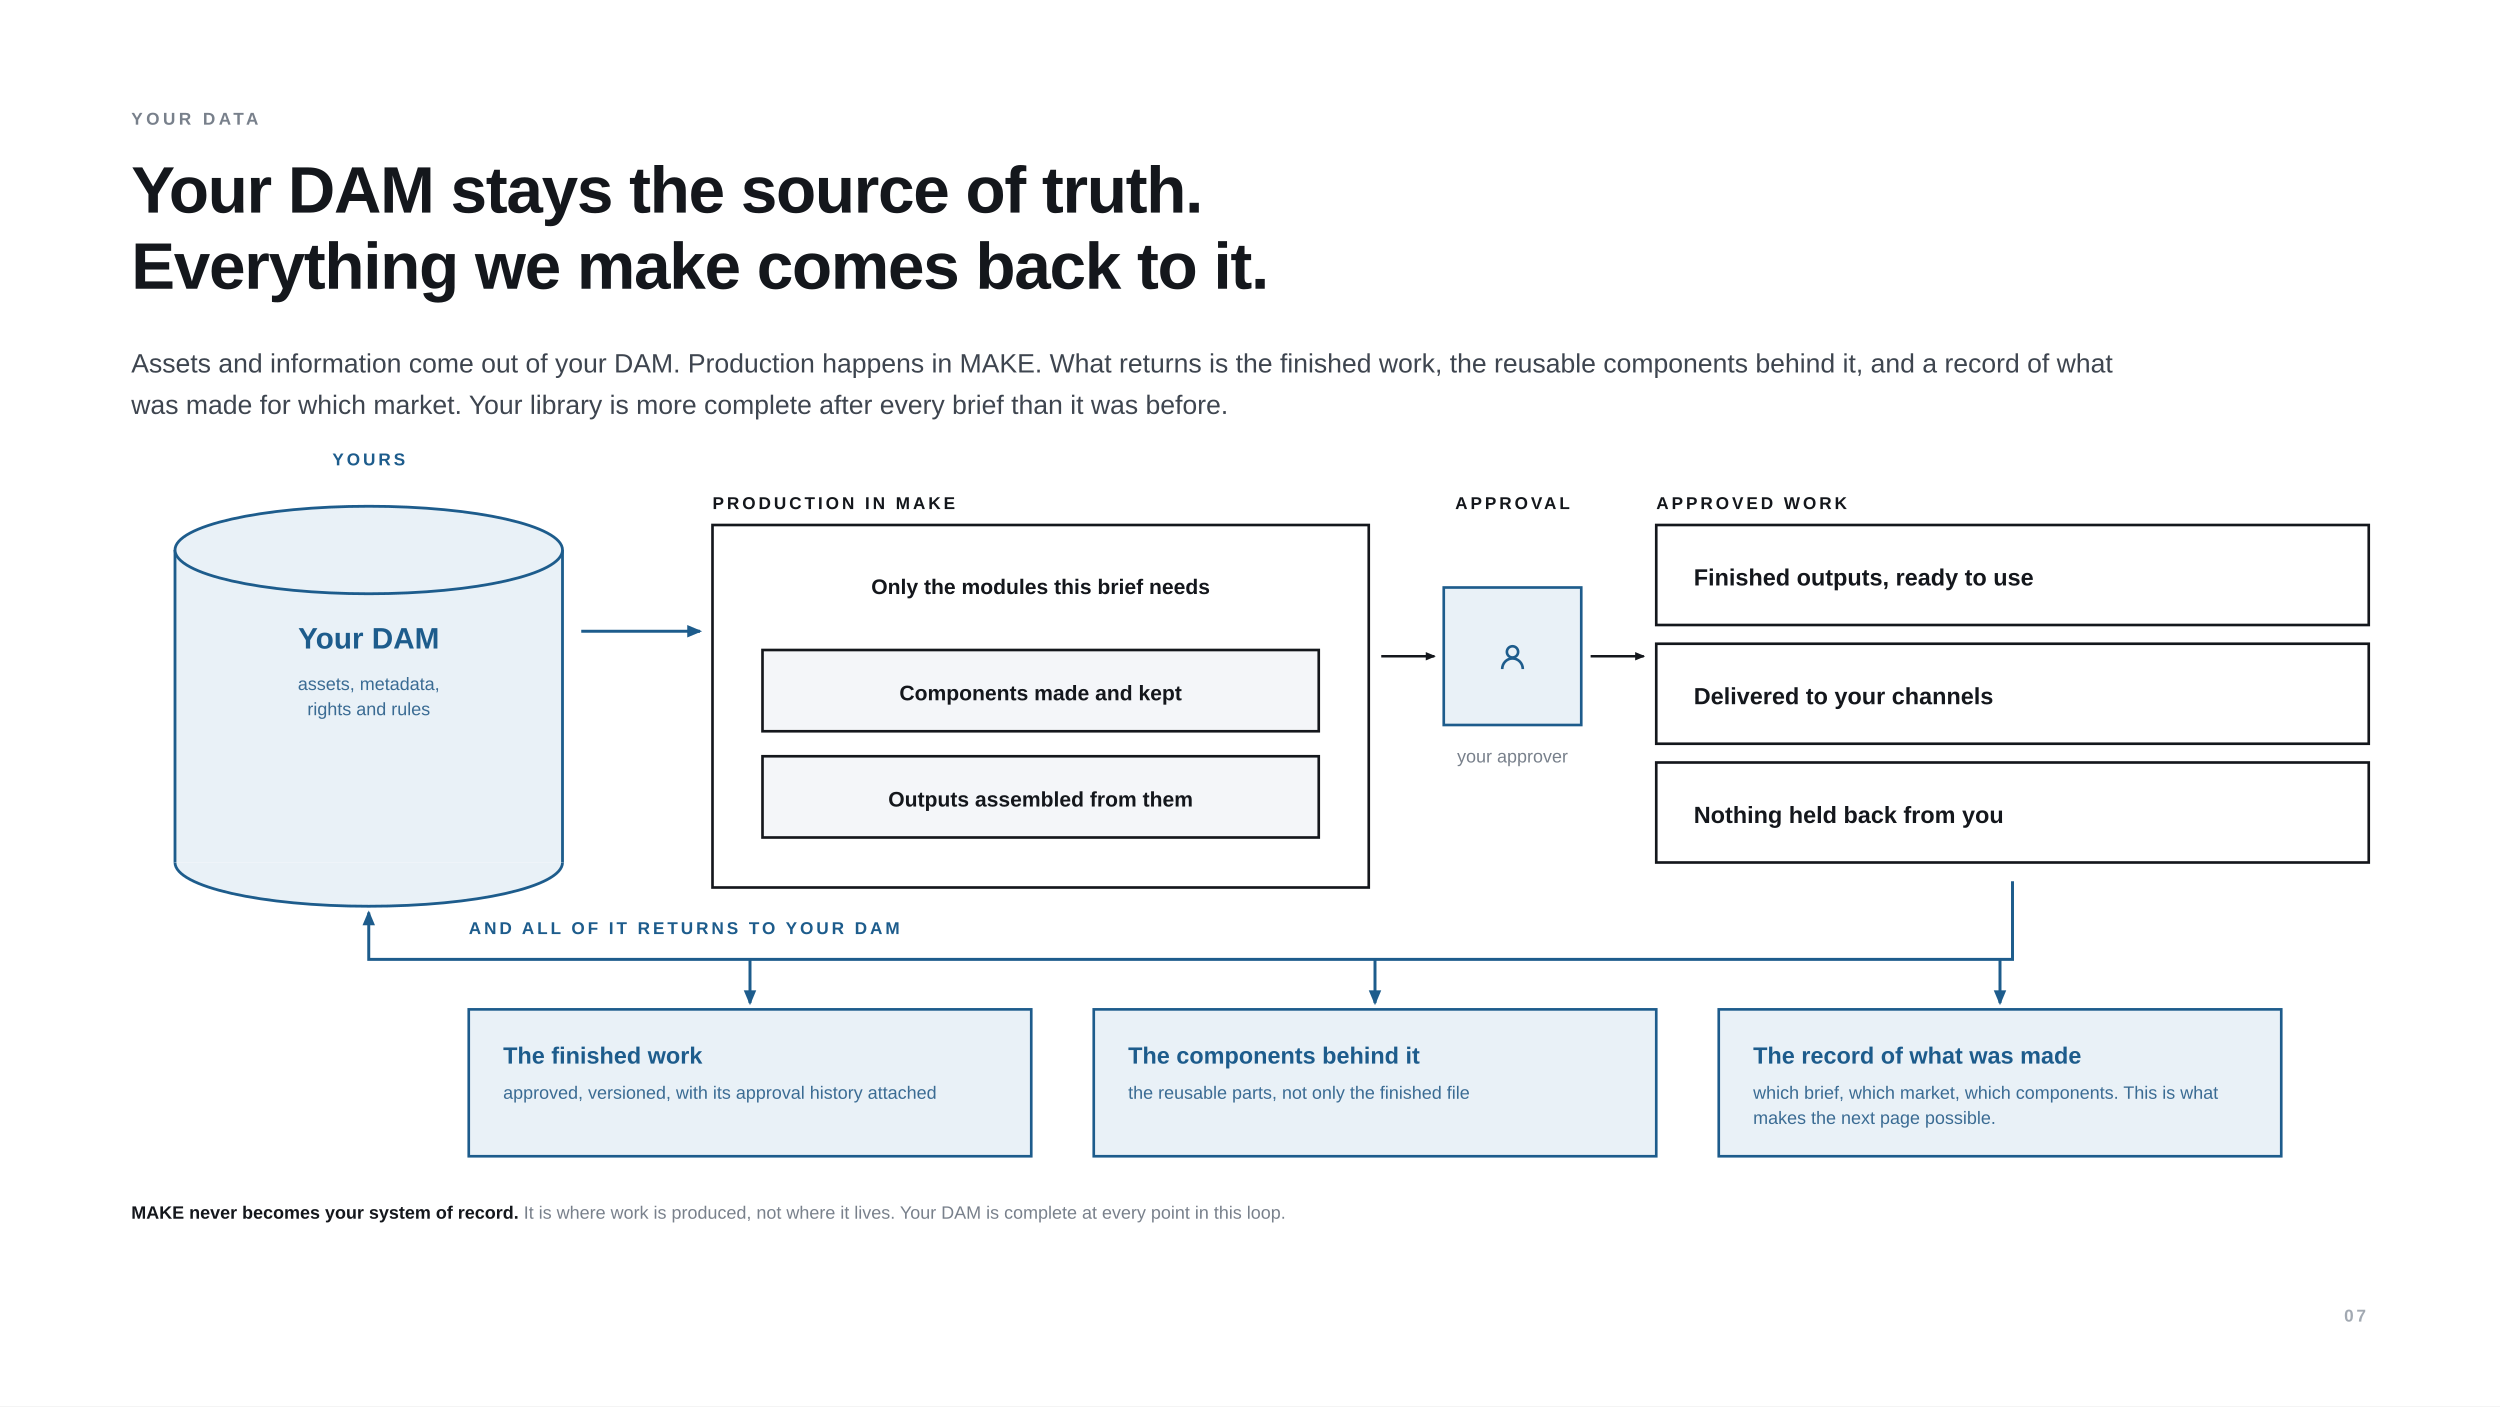
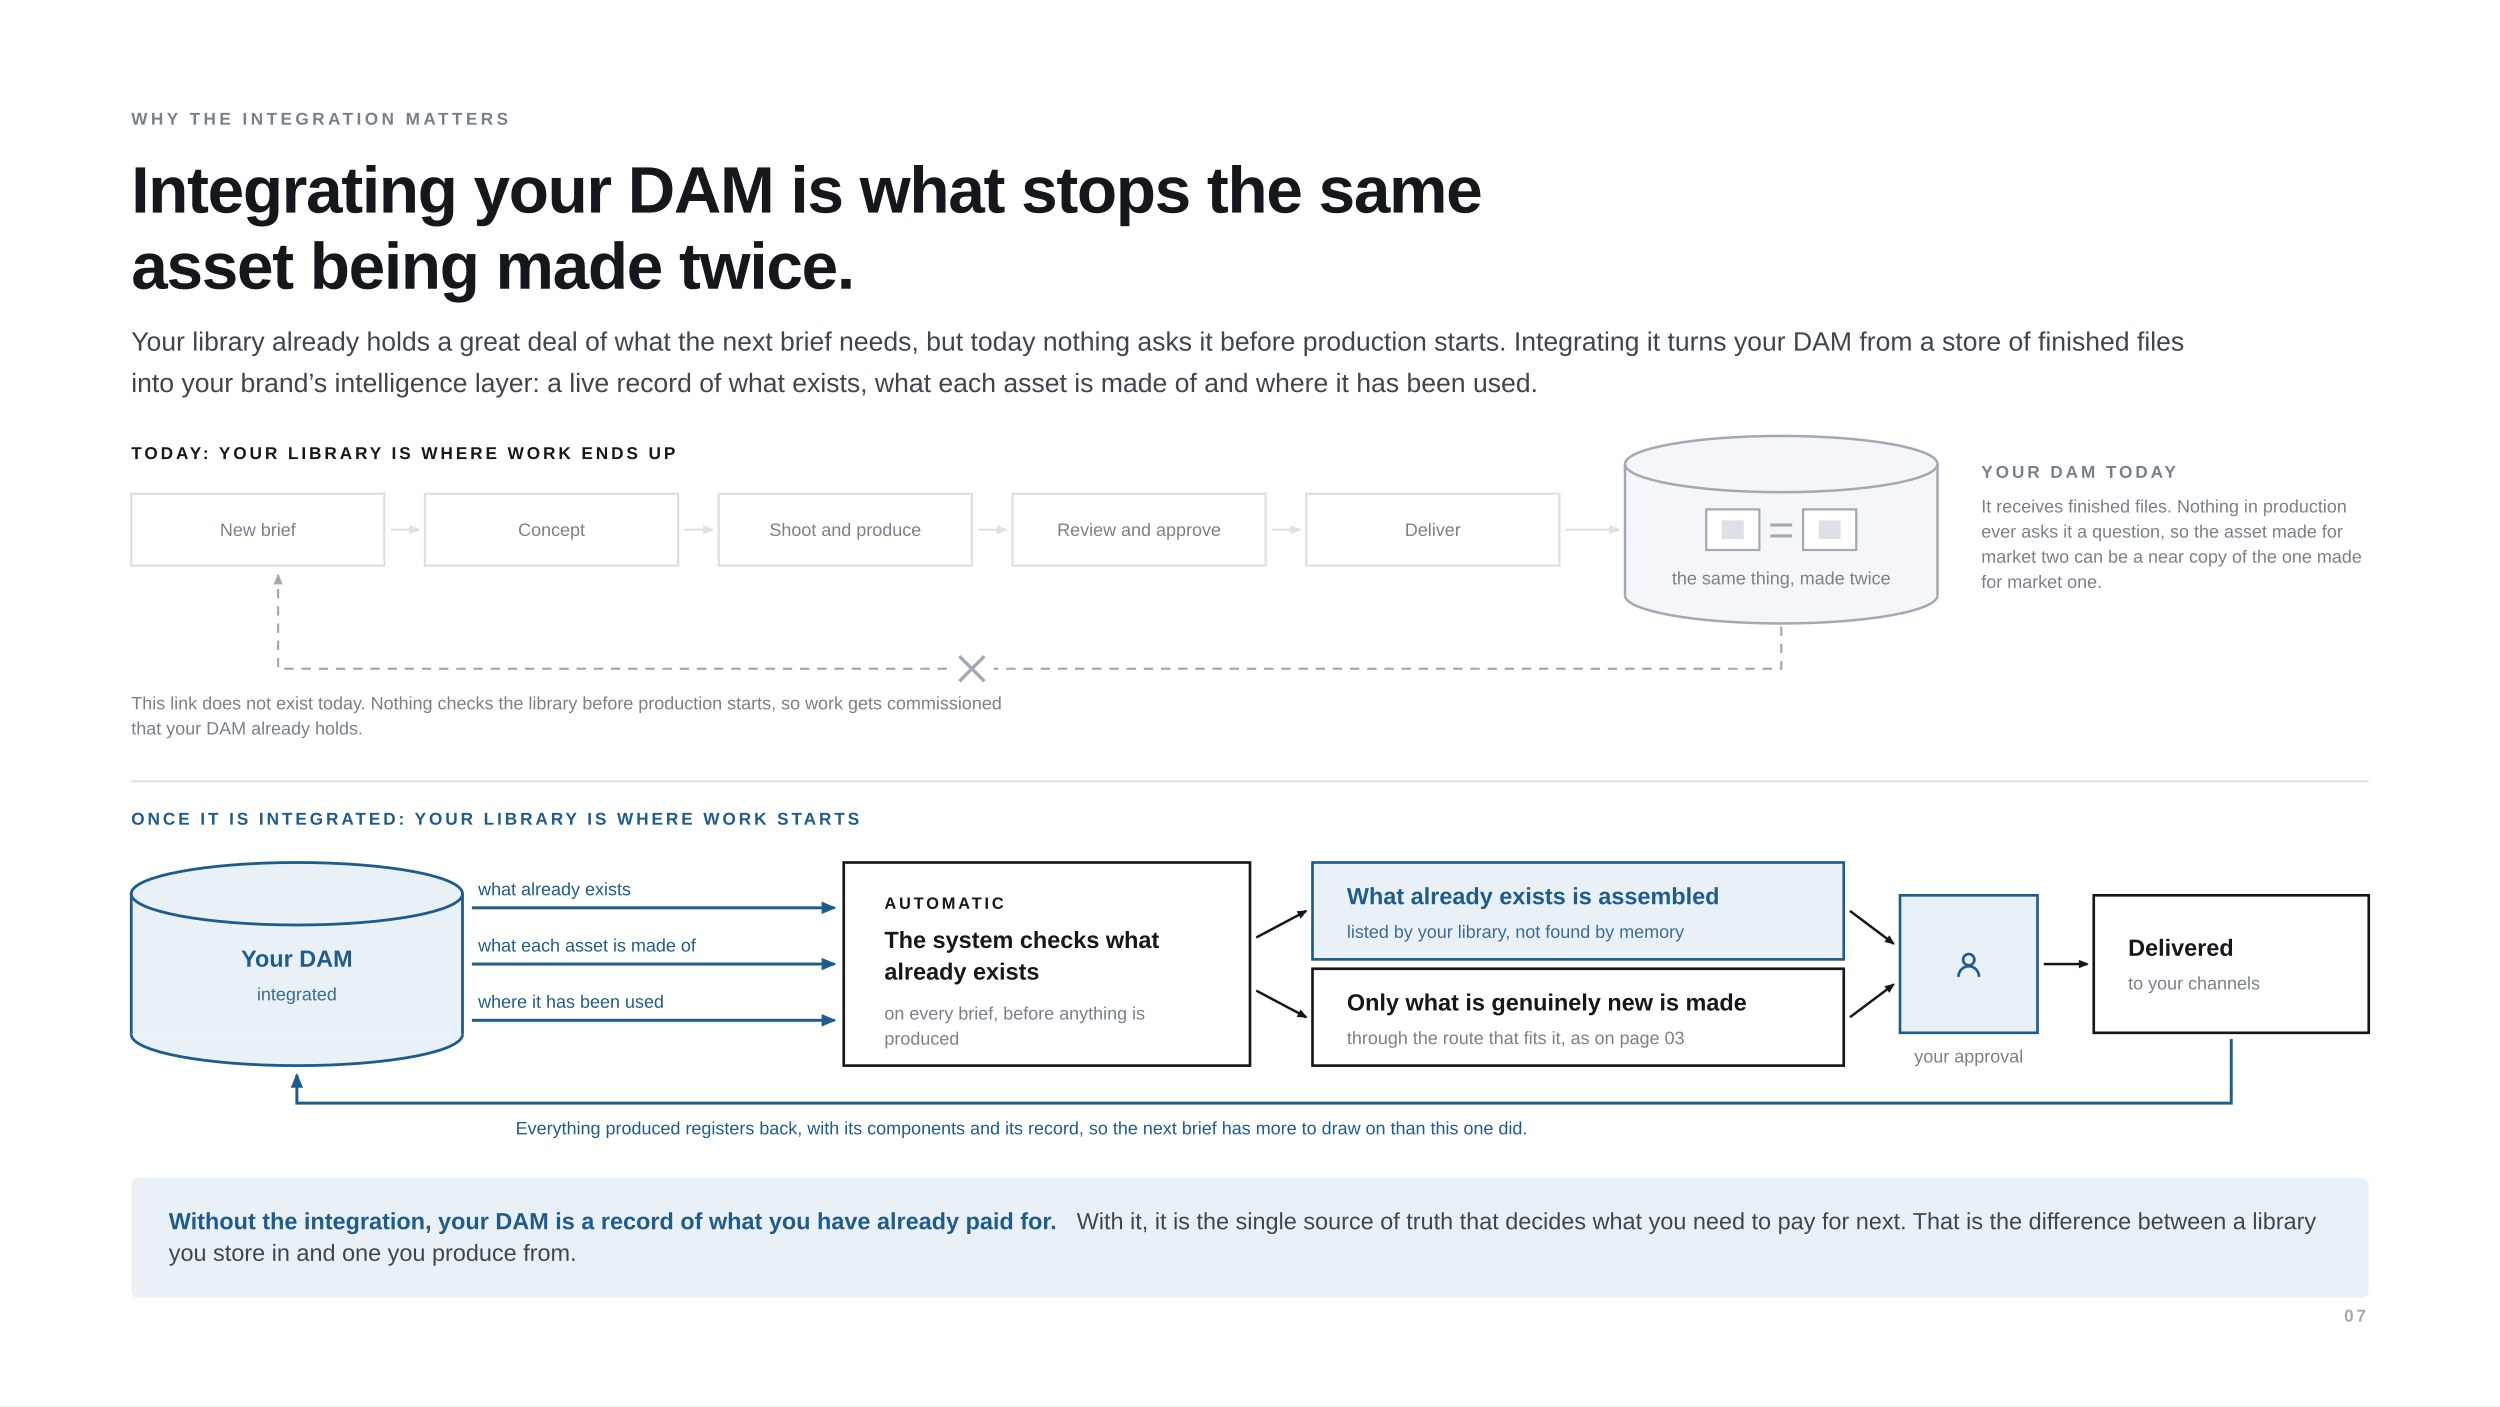
<svg xmlns="http://www.w3.org/2000/svg" width="1600" height="900" viewBox="0 0 1600 900">
  <rect x="0" y="0" width="1600" height="900" fill="#ffffff" />
  <g id="geometry">
    <defs>
      <marker id="ah" viewBox="0 0 10 10" refX="8.6" refY="5" markerWidth="5" markerHeight="5" orient="auto-start-reverse">
        <path d="M0,0.8 L10,5 L0,9.2 z" fill="#14171C" />
      </marker>
      <marker id="ah2" viewBox="0 0 10 10" refX="8.6" refY="5" markerWidth="4" markerHeight="4" orient="auto-start-reverse">
        <path d="M0,0.8 L10,5 L0,9.2 z" fill="#14171C" />
      </marker>
      <marker id="aha" viewBox="0 0 10 10" refX="8.6" refY="5" markerWidth="5" markerHeight="5" orient="auto-start-reverse">
        <path d="M0,0.8 L10,5 L0,9.2 z" fill="#1D5C8C" />
      </marker>
      <marker id="ahg" viewBox="0 0 10 10" refX="8.6" refY="5" markerWidth="5" markerHeight="5" orient="auto-start-reverse">
        <path d="M0,0.8 L10,5 L0,9.2 z" fill="#A2A9B2" />
      </marker>
      <marker id="ahh" viewBox="0 0 10 10" refX="8.6" refY="5" markerWidth="5" markerHeight="5" orient="auto-start-reverse">
        <path d="M0,0.8 L10,5 L0,9.2 z" fill="#DDE1E7" />
      </marker>
      <g id="person">
        <circle cx="0" cy="-4.8" r="3.6" fill="none" stroke="#14171C" stroke-width="1.7" />
        <path d="M-6.6,6.2 a6.6,6.8 0 0 1 13.2,0" fill="none" stroke="#14171C" stroke-width="1.7" />
      </g>
      <g id="personA">
        <circle cx="0" cy="-4.8" r="3.6" fill="none" stroke="#1D5C8C" stroke-width="1.7" />
        <path d="M-6.6,6.2 a6.6,6.8 0 0 1 13.2,0" fill="none" stroke="#1D5C8C" stroke-width="1.7" />
      </g>
      <g id="tick">
        <path d="M-5,0 l3.6,4 l7,-9" fill="none" stroke="#1D5C8C" stroke-width="2.4" stroke-linecap="round" stroke-linejoin="round" />
      </g>
      <pattern id="hg" width="7" height="7" patternTransform="rotate(45)" patternUnits="userSpaceOnUse">
        <rect width="7" height="7" fill="#F4F6F9" />
        <line x1="0" y1="0" x2="0" y2="7" stroke="#DDE1E7" stroke-width="2.4" />
      </pattern>
    </defs>
-     <rect x="112" y="352" width="248" height="200" fill="rgb(233, 241, 247)" stroke="none" stroke-width="1" stroke-linecap="butt" stroke-linejoin="miter" />
-     <line x1="112" y1="352" x2="112" y2="552" stroke="rgb(29, 92, 140)" stroke-width="1.8" fill="rgb(0, 0, 0)" stroke-linecap="butt" stroke-linejoin="miter" />
-     <line x1="360" y1="352" x2="360" y2="552" stroke="rgb(29, 92, 140)" stroke-width="1.8" fill="rgb(0, 0, 0)" stroke-linecap="butt" stroke-linejoin="miter" />
-     <path d="M112,552 a124,28 0 0 0 248,0" fill="rgb(233, 241, 247)" stroke="rgb(29, 92, 140)" stroke-width="1.8" stroke-linecap="butt" stroke-linejoin="miter" />
-     <ellipse cx="236" cy="352" rx="124" ry="28" fill="rgb(233, 241, 247)" stroke="rgb(29, 92, 140)" stroke-width="1.8" stroke-linecap="butt" stroke-linejoin="miter" />
-     <line x1="372" y1="404" x2="448" y2="404" marker-end="url(#aha)" fill="none" stroke="rgb(29, 92, 140)" stroke-width="1.9" stroke-linecap="butt" stroke-linejoin="miter" />
-     <rect x="456" y="336" width="420" height="232" stroke-width="1.7" fill="rgb(255, 255, 255)" stroke="rgb(20, 23, 28)" stroke-linecap="butt" stroke-linejoin="miter" />
-     <rect x="488" y="416" width="356" height="52" fill="rgb(244, 246, 249)" stroke="rgb(20, 23, 28)" stroke-width="1.7" stroke-linecap="butt" stroke-linejoin="miter" />
-     <rect x="488" y="484" width="356" height="52" fill="rgb(244, 246, 249)" stroke="rgb(20, 23, 28)" stroke-width="1.7" stroke-linecap="butt" stroke-linejoin="miter" />
-     <rect x="924" y="376" width="88" height="88" fill="rgb(233, 241, 247)" stroke="rgb(29, 92, 140)" stroke-width="1.7" stroke-linecap="butt" stroke-linejoin="miter" />
-     <use href="#personA" x="968" y="422" fill="rgb(0, 0, 0)" stroke="none" stroke-width="1" stroke-linecap="butt" stroke-linejoin="miter" />
-     <line x1="884" y1="420" x2="918" y2="420" marker-end="url(#ah2)" fill="none" stroke="rgb(20, 23, 28)" stroke-width="1.6" stroke-linecap="butt" stroke-linejoin="miter" />
-     <line x1="1018" y1="420" x2="1052" y2="420" marker-end="url(#ah2)" fill="none" stroke="rgb(20, 23, 28)" stroke-width="1.6" stroke-linecap="butt" stroke-linejoin="miter" />
-     <rect x="1060" y="336" width="456" height="64" fill="rgb(255, 255, 255)" stroke="rgb(20, 23, 28)" stroke-width="1.7" stroke-linecap="butt" stroke-linejoin="miter" />
-     <rect x="1060" y="412" width="456" height="64" fill="rgb(255, 255, 255)" stroke="rgb(20, 23, 28)" stroke-width="1.7" stroke-linecap="butt" stroke-linejoin="miter" />
-     <rect x="1060" y="488" width="456" height="64" fill="rgb(255, 255, 255)" stroke="rgb(20, 23, 28)" stroke-width="1.7" stroke-linecap="butt" stroke-linejoin="miter" />
-     <path d="M1288,564 L1288,614 L236,614 L236,584" marker-end="url(#aha)" fill="none" stroke="rgb(29, 92, 140)" stroke-width="1.9" stroke-linecap="butt" stroke-linejoin="miter" />
-     <rect x="300" y="646" width="360" height="94" fill="rgb(233, 241, 247)" stroke="rgb(29, 92, 140)" stroke-width="1.7" stroke-linecap="butt" stroke-linejoin="miter" />
-     <rect x="700" y="646" width="360" height="94" fill="rgb(233, 241, 247)" stroke="rgb(29, 92, 140)" stroke-width="1.7" stroke-linecap="butt" stroke-linejoin="miter" />
-     <rect x="1100" y="646" width="360" height="94" fill="rgb(233, 241, 247)" stroke="rgb(29, 92, 140)" stroke-width="1.7" stroke-linecap="butt" stroke-linejoin="miter" />
-     <line x1="480" y1="614" x2="480" y2="642" marker-end="url(#aha)" fill="none" stroke="rgb(29, 92, 140)" stroke-width="1.9" stroke-linecap="butt" stroke-linejoin="miter" />
-     <line x1="880" y1="614" x2="880" y2="642" marker-end="url(#aha)" fill="none" stroke="rgb(29, 92, 140)" stroke-width="1.9" stroke-linecap="butt" stroke-linejoin="miter" />
-     <line x1="1280" y1="614" x2="1280" y2="642" marker-end="url(#aha)" fill="none" stroke="rgb(29, 92, 140)" stroke-width="1.9" stroke-linecap="butt" stroke-linejoin="miter" />
+     <rect x="84" y="316" width="162" height="46" fill="rgb(255, 255, 255)" stroke="rgb(221, 225, 231)" stroke-width="1.5" stroke-linecap="butt" stroke-linejoin="miter" />
+     <rect x="272" y="316" width="162" height="46" fill="rgb(255, 255, 255)" stroke="rgb(221, 225, 231)" stroke-width="1.5" stroke-linecap="butt" stroke-linejoin="miter" />
+     <rect x="460" y="316" width="162" height="46" fill="rgb(255, 255, 255)" stroke="rgb(221, 225, 231)" stroke-width="1.5" stroke-linecap="butt" stroke-linejoin="miter" />
+     <rect x="648" y="316" width="162" height="46" fill="rgb(255, 255, 255)" stroke="rgb(221, 225, 231)" stroke-width="1.5" stroke-linecap="butt" stroke-linejoin="miter" />
+     <rect x="836" y="316" width="162" height="46" fill="rgb(255, 255, 255)" stroke="rgb(221, 225, 231)" stroke-width="1.5" stroke-linecap="butt" stroke-linejoin="miter" />
+     <line x1="250" y1="339" x2="268" y2="339" marker-end="url(#ahh)" fill="none" stroke="rgb(221, 225, 231)" stroke-width="1.4" stroke-linecap="butt" stroke-linejoin="miter" />
+     <line x1="438" y1="339" x2="456" y2="339" marker-end="url(#ahh)" fill="none" stroke="rgb(221, 225, 231)" stroke-width="1.4" stroke-linecap="butt" stroke-linejoin="miter" />
+     <line x1="626" y1="339" x2="644" y2="339" marker-end="url(#ahh)" fill="none" stroke="rgb(221, 225, 231)" stroke-width="1.4" stroke-linecap="butt" stroke-linejoin="miter" />
+     <line x1="814" y1="339" x2="832" y2="339" marker-end="url(#ahh)" fill="none" stroke="rgb(221, 225, 231)" stroke-width="1.4" stroke-linecap="butt" stroke-linejoin="miter" />
+     <line x1="1002" y1="339" x2="1036" y2="339" marker-end="url(#ahh)" fill="none" stroke="rgb(221, 225, 231)" stroke-width="1.4" stroke-linecap="butt" stroke-linejoin="miter" />
+     <rect x="1040" y="297" width="200" height="84" fill="rgb(244, 246, 249)" stroke="none" stroke-width="1" stroke-linecap="butt" stroke-linejoin="miter" />
+     <line x1="1040" y1="297" x2="1040" y2="381" stroke="rgb(162, 169, 178)" stroke-width="1.6" fill="rgb(0, 0, 0)" stroke-linecap="butt" stroke-linejoin="miter" />
+     <line x1="1240" y1="297" x2="1240" y2="381" stroke="rgb(162, 169, 178)" stroke-width="1.6" fill="rgb(0, 0, 0)" stroke-linecap="butt" stroke-linejoin="miter" />
+     <path d="M1040,381 a100,18 0 0 0 200,0" fill="rgb(244, 246, 249)" stroke="rgb(162, 169, 178)" stroke-width="1.6" stroke-linecap="butt" stroke-linejoin="miter" />
+     <ellipse cx="1140" cy="297" rx="100" ry="18" fill="rgb(244, 246, 249)" stroke="rgb(162, 169, 178)" stroke-width="1.6" stroke-linecap="butt" stroke-linejoin="miter" />
+     <rect x="1092" y="326" width="34" height="26" fill="rgb(255, 255, 255)" stroke="rgb(162, 169, 178)" stroke-width="1.4" stroke-linecap="butt" stroke-linejoin="miter" />
+     <rect x="1102" y="333" width="14" height="12" fill="rgb(221, 225, 231)" stroke="none" stroke-width="1" stroke-linecap="butt" stroke-linejoin="miter" />
+     <rect x="1154" y="326" width="34" height="26" fill="rgb(255, 255, 255)" stroke="rgb(162, 169, 178)" stroke-width="1.4" stroke-linecap="butt" stroke-linejoin="miter" />
+     <rect x="1164" y="333" width="14" height="12" fill="rgb(221, 225, 231)" stroke="none" stroke-width="1" stroke-linecap="butt" stroke-linejoin="miter" />
+     <line x1="1133" y1="336" x2="1147" y2="336" stroke="rgb(162, 169, 178)" stroke-width="2" fill="rgb(0, 0, 0)" stroke-linecap="butt" stroke-linejoin="miter" />
+     <line x1="1133" y1="343" x2="1147" y2="343" stroke="rgb(162, 169, 178)" stroke-width="2" fill="rgb(0, 0, 0)" stroke-linecap="butt" stroke-linejoin="miter" />
+     <path d="M1140,401 L1140,428 L178,428 L178,368" marker-end="url(#ahg)" fill="none" stroke="rgb(162, 169, 178)" stroke-width="1.4" stroke-dasharray="6, 5" stroke-linecap="butt" stroke-linejoin="miter" />
+     <rect x="608" y="414" width="28" height="28" fill="rgb(255, 255, 255)" stroke="none" stroke-width="1" stroke-linecap="butt" stroke-linejoin="miter" />
+     <line x1="614" y1="420" x2="630" y2="436" stroke="rgb(162, 169, 178)" stroke-width="2.2" fill="rgb(0, 0, 0)" stroke-linecap="butt" stroke-linejoin="miter" />
+     <line x1="630" y1="420" x2="614" y2="436" stroke="rgb(162, 169, 178)" stroke-width="2.2" fill="rgb(0, 0, 0)" stroke-linecap="butt" stroke-linejoin="miter" />
+     <line x1="84" y1="500" x2="1516" y2="500" fill="none" stroke="rgb(221, 225, 231)" stroke-width="1.4" stroke-linecap="butt" stroke-linejoin="miter" />
+     <rect x="84" y="572" width="212" height="90" fill="rgb(233, 241, 247)" stroke="none" stroke-width="1" stroke-linecap="butt" stroke-linejoin="miter" />
+     <line x1="84" y1="572" x2="84" y2="662" stroke="rgb(29, 92, 140)" stroke-width="1.8" fill="rgb(0, 0, 0)" stroke-linecap="butt" stroke-linejoin="miter" />
+     <line x1="296" y1="572" x2="296" y2="662" stroke="rgb(29, 92, 140)" stroke-width="1.8" fill="rgb(0, 0, 0)" stroke-linecap="butt" stroke-linejoin="miter" />
+     <path d="M84,662 a106,20 0 0 0 212,0" fill="rgb(233, 241, 247)" stroke="rgb(29, 92, 140)" stroke-width="1.8" stroke-linecap="butt" stroke-linejoin="miter" />
+     <ellipse cx="190" cy="572" rx="106" ry="20" fill="rgb(233, 241, 247)" stroke="rgb(29, 92, 140)" stroke-width="1.8" stroke-linecap="butt" stroke-linejoin="miter" />
+     <line x1="302" y1="581" x2="534" y2="581" marker-end="url(#aha)" fill="none" stroke="rgb(29, 92, 140)" stroke-width="1.9" stroke-linecap="butt" stroke-linejoin="miter" />
+     <line x1="302" y1="617" x2="534" y2="617" marker-end="url(#aha)" fill="none" stroke="rgb(29, 92, 140)" stroke-width="1.9" stroke-linecap="butt" stroke-linejoin="miter" />
+     <line x1="302" y1="653" x2="534" y2="653" marker-end="url(#aha)" fill="none" stroke="rgb(29, 92, 140)" stroke-width="1.9" stroke-linecap="butt" stroke-linejoin="miter" />
+     <rect x="540" y="552" width="260" height="130" stroke-width="1.7" fill="rgb(255, 255, 255)" stroke="rgb(20, 23, 28)" stroke-linecap="butt" stroke-linejoin="miter" />
+     <rect x="840" y="552" width="340" height="62" fill="rgb(233, 241, 247)" stroke="rgb(29, 92, 140)" stroke-width="1.7" stroke-linecap="butt" stroke-linejoin="miter" />
+     <rect x="840" y="620" width="340" height="62" fill="rgb(255, 255, 255)" stroke="rgb(20, 23, 28)" stroke-width="1.7" stroke-linecap="butt" stroke-linejoin="miter" />
+     <line x1="804" y1="600" x2="836" y2="583" marker-end="url(#ah2)" fill="none" stroke="rgb(20, 23, 28)" stroke-width="1.6" stroke-linecap="butt" stroke-linejoin="miter" />
+     <line x1="804" y1="634" x2="836" y2="651" marker-end="url(#ah2)" fill="none" stroke="rgb(20, 23, 28)" stroke-width="1.6" stroke-linecap="butt" stroke-linejoin="miter" />
+     <rect x="1216" y="573" width="88" height="88" fill="rgb(233, 241, 247)" stroke="rgb(29, 92, 140)" stroke-width="1.7" stroke-linecap="butt" stroke-linejoin="miter" />
+     <use href="#personA" x="1260" y="619" fill="rgb(0, 0, 0)" stroke="none" stroke-width="1" stroke-linecap="butt" stroke-linejoin="miter" />
+     <line x1="1184" y1="583" x2="1212" y2="604" marker-end="url(#ah2)" fill="none" stroke="rgb(20, 23, 28)" stroke-width="1.6" stroke-linecap="butt" stroke-linejoin="miter" />
+     <line x1="1184" y1="651" x2="1212" y2="630" marker-end="url(#ah2)" fill="none" stroke="rgb(20, 23, 28)" stroke-width="1.6" stroke-linecap="butt" stroke-linejoin="miter" />
+     <rect x="1340" y="573" width="176" height="88" fill="rgb(255, 255, 255)" stroke="rgb(20, 23, 28)" stroke-width="1.7" stroke-linecap="butt" stroke-linejoin="miter" />
+     <line x1="1308" y1="617" x2="1336" y2="617" marker-end="url(#ah2)" fill="none" stroke="rgb(20, 23, 28)" stroke-width="1.6" stroke-linecap="butt" stroke-linejoin="miter" />
+     <path d="M1428,665 L1428,706 L190,706 L190,688" marker-end="url(#aha)" fill="none" stroke="rgb(29, 92, 140)" stroke-width="1.9" stroke-linecap="butt" stroke-linejoin="miter" />
  </g>
  <g id="boxes-and-text">
-     <text x="84" y="79.81" fill="rgb(120, 128, 139)" font-family="Arial, Helvetica, sans-serif" font-size="11" font-weight="700" letter-spacing="2.2" xml:space="preserve">YOUR DATA</text>
-     <text x="84" y="136.05" fill="rgb(20, 23, 28)" font-family="Arial, Helvetica, sans-serif" font-size="42" font-weight="700" letter-spacing="-0.8" xml:space="preserve">Your DAM stays the source of truth.</text>
-     <text x="84" y="184.77" fill="rgb(20, 23, 28)" font-family="Arial, Helvetica, sans-serif" font-size="42" font-weight="700" letter-spacing="-0.8" xml:space="preserve">Everything we make comes back to it.</text>
-     <text x="84" y="238.39" fill="rgb(62, 69, 79)" font-family="Arial, Helvetica, sans-serif" font-size="17" xml:space="preserve">Assets and information come out of your DAM. Production happens in MAKE. What returns is the finished work, the reusable components behind it, and a record of what </text>
-     <text x="84" y="264.91" fill="rgb(62, 69, 79)" font-family="Arial, Helvetica, sans-serif" font-size="17" xml:space="preserve">was made for which market. Your library is more complete after every brief than it was before.</text>
-     <text x="236" y="297.81" fill="rgb(29, 92, 140)" font-family="Arial, Helvetica, sans-serif" font-size="11" font-weight="700" letter-spacing="1.87" text-anchor="middle" xml:space="preserve">YOURS</text>
-     <text x="235.99" y="415.08" fill="rgb(29, 92, 140)" font-family="Arial, Helvetica, sans-serif" font-size="19" font-weight="700" text-anchor="middle" xml:space="preserve">Your DAM</text>
-     <text x="236" y="441.63" fill="rgb(58, 107, 147)" font-family="Arial, Helvetica, sans-serif" font-size="11.5" text-anchor="middle" xml:space="preserve">assets, metadata,</text>
-     <text x="236" y="457.72" fill="rgb(58, 107, 147)" font-family="Arial, Helvetica, sans-serif" font-size="11.5" text-anchor="middle" xml:space="preserve">rights and rules</text>
-     <text x="456" y="325.81" fill="rgb(20, 23, 28)" font-family="Arial, Helvetica, sans-serif" font-size="11" font-weight="700" letter-spacing="1.87" xml:space="preserve">PRODUCTION IN MAKE</text>
-     <text x="665.99" y="380.18" fill="rgb(20, 23, 28)" font-family="Arial, Helvetica, sans-serif" font-size="13.5" font-weight="700" text-anchor="middle" xml:space="preserve">Only the modules this brief needs</text>
-     <text x="666" y="448.18" fill="rgb(20, 23, 28)" font-family="Arial, Helvetica, sans-serif" font-size="13.5" font-weight="700" text-anchor="middle" xml:space="preserve">Components made and kept</text>
-     <text x="665.99" y="516.18" fill="rgb(20, 23, 28)" font-family="Arial, Helvetica, sans-serif" font-size="13.5" font-weight="700" text-anchor="middle" xml:space="preserve">Outputs assembled from them</text>
-     <text x="967.99" y="325.81" fill="rgb(20, 23, 28)" font-family="Arial, Helvetica, sans-serif" font-size="11" font-weight="700" letter-spacing="1.87" text-anchor="middle" xml:space="preserve">APPROVAL</text>
-     <text x="968" y="487.98" fill="rgb(120, 128, 139)" font-family="Arial, Helvetica, sans-serif" font-size="11.5" text-anchor="middle" xml:space="preserve">your approver</text>
-     <text x="1060" y="325.81" fill="rgb(20, 23, 28)" font-family="Arial, Helvetica, sans-serif" font-size="11" font-weight="700" letter-spacing="1.87" xml:space="preserve">APPROVED WORK</text>
-     <text x="1084" y="374.7" fill="rgb(20, 23, 28)" font-family="Arial, Helvetica, sans-serif" font-size="15" font-weight="700" xml:space="preserve">Finished outputs, ready to use</text>
-     <text x="1084" y="450.7" fill="rgb(20, 23, 28)" font-family="Arial, Helvetica, sans-serif" font-size="15" font-weight="700" xml:space="preserve">Delivered to your channels</text>
-     <text x="1084" y="526.7" fill="rgb(20, 23, 28)" font-family="Arial, Helvetica, sans-serif" font-size="15" font-weight="700" xml:space="preserve">Nothing held back from you</text>
-     <text x="300" y="597.81" fill="rgb(29, 92, 140)" font-family="Arial, Helvetica, sans-serif" font-size="11" font-weight="700" letter-spacing="1.87" xml:space="preserve">AND ALL OF IT RETURNS TO YOUR DAM</text>
-     <text x="322" y="680.7" fill="rgb(29, 92, 140)" font-family="Arial, Helvetica, sans-serif" font-size="15" font-weight="700" xml:space="preserve">The finished work</text>
-     <text x="322" y="703.23" fill="rgb(58, 107, 147)" font-family="Arial, Helvetica, sans-serif" font-size="11.5" xml:space="preserve">approved, versioned, with its approval history attached</text>
-     <text x="722" y="680.7" fill="rgb(29, 92, 140)" font-family="Arial, Helvetica, sans-serif" font-size="15" font-weight="700" xml:space="preserve">The components behind it</text>
-     <text x="722" y="703.23" fill="rgb(58, 107, 147)" font-family="Arial, Helvetica, sans-serif" font-size="11.5" xml:space="preserve">the reusable parts, not only the finished file</text>
-     <text x="1122" y="680.7" fill="rgb(29, 92, 140)" font-family="Arial, Helvetica, sans-serif" font-size="15" font-weight="700" xml:space="preserve">The record of what was made</text>
-     <text x="1122" y="703.23" fill="rgb(58, 107, 147)" font-family="Arial, Helvetica, sans-serif" font-size="11.5" xml:space="preserve">which brief, which market, which components. This is what </text>
-     <text x="1122" y="719.33" fill="rgb(58, 107, 147)" font-family="Arial, Helvetica, sans-serif" font-size="11.5" xml:space="preserve">makes the next page possible.</text>
-     <text x="84" y="779.98" fill="rgb(20, 23, 28)" font-family="Arial, Helvetica, sans-serif" font-size="11.5" font-weight="700" xml:space="preserve">MAKE never becomes your system of record.</text>
-     <text x="331.98" y="779.98" fill="rgb(120, 128, 139)" font-family="Arial, Helvetica, sans-serif" font-size="11.5" xml:space="preserve"> It is where work is produced, not where it lives. Your DAM is complete at every point in this loop.</text>
+     <rect x="84" y="754" width="1432" height="76.5" rx="4" fill="rgb(233, 241, 247)" stroke="none" />
+     <text x="84" y="79.81" fill="rgb(120, 128, 139)" font-family="Arial, Helvetica, sans-serif" font-size="11" font-weight="700" letter-spacing="2.2" xml:space="preserve">WHY THE INTEGRATION MATTERS</text>
+     <text x="84" y="136.05" fill="rgb(20, 23, 28)" font-family="Arial, Helvetica, sans-serif" font-size="42" font-weight="700" letter-spacing="-0.8" xml:space="preserve">Integrating your DAM is what stops the same</text>
+     <text x="84" y="184.77" fill="rgb(20, 23, 28)" font-family="Arial, Helvetica, sans-serif" font-size="42" font-weight="700" letter-spacing="-0.8" xml:space="preserve">asset being made twice.</text>
+     <text x="84" y="224.39" fill="rgb(62, 69, 79)" font-family="Arial, Helvetica, sans-serif" font-size="17" xml:space="preserve">Your library already holds a great deal of what the next brief needs, but today nothing asks it before production starts. Integrating it turns your DAM from a store of finished files </text>
+     <text x="84" y="250.91" fill="rgb(62, 69, 79)" font-family="Arial, Helvetica, sans-serif" font-size="17" xml:space="preserve">into your brand’s intelligence layer: a live record of what exists, what each asset is made of and where it has been used.</text>
+     <text x="84" y="293.81" fill="rgb(20, 23, 28)" font-family="Arial, Helvetica, sans-serif" font-size="11" font-weight="700" letter-spacing="1.87" xml:space="preserve">TODAY: YOUR LIBRARY IS WHERE WORK ENDS UP</text>
+     <text x="164.99" y="342.98" fill="rgb(120, 128, 139)" font-family="Arial, Helvetica, sans-serif" font-size="11.5" text-anchor="middle" xml:space="preserve">New brief</text>
+     <text x="353" y="342.98" fill="rgb(120, 128, 139)" font-family="Arial, Helvetica, sans-serif" font-size="11.5" text-anchor="middle" xml:space="preserve">Concept</text>
+     <text x="540.99" y="342.98" fill="rgb(120, 128, 139)" font-family="Arial, Helvetica, sans-serif" font-size="11.5" text-anchor="middle" xml:space="preserve">Shoot and produce</text>
+     <text x="729" y="342.98" fill="rgb(120, 128, 139)" font-family="Arial, Helvetica, sans-serif" font-size="11.5" text-anchor="middle" xml:space="preserve">Review and approve</text>
+     <text x="916.99" y="342.98" fill="rgb(120, 128, 139)" font-family="Arial, Helvetica, sans-serif" font-size="11.5" text-anchor="middle" xml:space="preserve">Deliver</text>
+     <text x="1140" y="373.98" fill="rgb(120, 128, 139)" font-family="Arial, Helvetica, sans-serif" font-size="11.5" text-anchor="middle" xml:space="preserve">the same thing, made twice</text>
+     <text x="1268" y="305.81" fill="rgb(120, 128, 139)" font-family="Arial, Helvetica, sans-serif" font-size="11" font-weight="700" letter-spacing="1.87" xml:space="preserve">YOUR DAM TODAY</text>
+     <text x="1268" y="327.98" fill="rgb(120, 128, 139)" font-family="Arial, Helvetica, sans-serif" font-size="11.5" xml:space="preserve">It receives finished files. Nothing in production </text>
+     <text x="1268" y="344.08" fill="rgb(120, 128, 139)" font-family="Arial, Helvetica, sans-serif" font-size="11.5" xml:space="preserve">ever asks it a question, so the asset made for </text>
+     <text x="1268" y="360.17" fill="rgb(120, 128, 139)" font-family="Arial, Helvetica, sans-serif" font-size="11.5" xml:space="preserve">market two can be a near copy of the one made </text>
+     <text x="1268" y="376.27" fill="rgb(120, 128, 139)" font-family="Arial, Helvetica, sans-serif" font-size="11.5" xml:space="preserve">for market one.</text>
+     <text x="84" y="453.98" fill="rgb(120, 128, 139)" font-family="Arial, Helvetica, sans-serif" font-size="11.5" xml:space="preserve">This link does not exist today. Nothing checks the library before production starts, so work gets commissioned </text>
+     <text x="84" y="470.08" fill="rgb(120, 128, 139)" font-family="Arial, Helvetica, sans-serif" font-size="11.5" xml:space="preserve">that your DAM already holds.</text>
+     <text x="84" y="527.81" fill="rgb(29, 92, 140)" font-family="Arial, Helvetica, sans-serif" font-size="11" font-weight="700" letter-spacing="1.87" xml:space="preserve">ONCE IT IS INTEGRATED: YOUR LIBRARY IS WHERE WORK STARTS</text>
+     <text x="189.99" y="618.7" fill="rgb(29, 92, 140)" font-family="Arial, Helvetica, sans-serif" font-size="15" font-weight="700" text-anchor="middle" xml:space="preserve">Your DAM</text>
+     <text x="190" y="640.23" fill="rgb(58, 107, 147)" font-family="Arial, Helvetica, sans-serif" font-size="11.5" text-anchor="middle" xml:space="preserve">integrated</text>
+     <text x="306" y="572.98" fill="rgb(29, 92, 140)" font-family="Arial, Helvetica, sans-serif" font-size="11.5" xml:space="preserve">what already exists</text>
+     <text x="306" y="608.98" fill="rgb(29, 92, 140)" font-family="Arial, Helvetica, sans-serif" font-size="11.5" xml:space="preserve">what each asset is made of</text>
+     <text x="306" y="644.98" fill="rgb(29, 92, 140)" font-family="Arial, Helvetica, sans-serif" font-size="11.5" xml:space="preserve">where it has been used</text>
+     <text x="566" y="581.64" fill="rgb(20, 23, 28)" font-family="Arial, Helvetica, sans-serif" font-size="10.5" font-weight="700" letter-spacing="1.79" xml:space="preserve">AUTOMATIC</text>
+     <text x="566" y="606.7" fill="rgb(20, 23, 28)" font-family="Arial, Helvetica, sans-serif" font-size="15" font-weight="700" xml:space="preserve">The system checks what </text>
+     <text x="566" y="626.95" fill="rgb(20, 23, 28)" font-family="Arial, Helvetica, sans-serif" font-size="15" font-weight="700" xml:space="preserve">already exists</text>
+     <text x="566" y="652.48" fill="rgb(120, 128, 139)" font-family="Arial, Helvetica, sans-serif" font-size="11.5" xml:space="preserve">on every brief, before anything is </text>
+     <text x="566" y="668.58" fill="rgb(120, 128, 139)" font-family="Arial, Helvetica, sans-serif" font-size="11.5" xml:space="preserve">produced</text>
+     <text x="862" y="578.7" fill="rgb(29, 92, 140)" font-family="Arial, Helvetica, sans-serif" font-size="15" font-weight="700" xml:space="preserve">What already exists is assembled</text>
+     <text x="862" y="600.23" fill="rgb(58, 107, 147)" font-family="Arial, Helvetica, sans-serif" font-size="11.5" xml:space="preserve">listed by your library, not found by memory</text>
+     <text x="862" y="646.7" fill="rgb(20, 23, 28)" font-family="Arial, Helvetica, sans-serif" font-size="15" font-weight="700" xml:space="preserve">Only what is genuinely new is made</text>
+     <text x="862" y="668.23" fill="rgb(120, 128, 139)" font-family="Arial, Helvetica, sans-serif" font-size="11.5" xml:space="preserve">through the route that fits it, as on page 03</text>
+     <text x="1260" y="679.98" fill="rgb(120, 128, 139)" font-family="Arial, Helvetica, sans-serif" font-size="11.5" text-anchor="middle" xml:space="preserve">your approval</text>
+     <text x="1362" y="611.7" fill="rgb(20, 23, 28)" font-family="Arial, Helvetica, sans-serif" font-size="15" font-weight="700" xml:space="preserve">Delivered</text>
+     <text x="1362" y="633.23" fill="rgb(120, 128, 139)" font-family="Arial, Helvetica, sans-serif" font-size="11.5" xml:space="preserve">to your channels</text>
+     <text x="330" y="725.98" fill="rgb(29, 92, 140)" font-family="Arial, Helvetica, sans-serif" font-size="11.5" xml:space="preserve">Everything produced registers back, with its components and its record, so the next brief has more to draw on than this one did.</text>
+     <text x="108" y="786.7" fill="rgb(29, 92, 140)" font-family="Arial, Helvetica, sans-serif" font-size="15" font-weight="700" xml:space="preserve">Without the integration, your DAM is a record of what you have already paid for.</text>
+     <text x="680.73" y="786.7" fill="rgb(62, 69, 79)" font-family="Arial, Helvetica, sans-serif" font-size="15" xml:space="preserve">  With it, it is the single source of truth that decides what you need to pay for next. That is the difference between a library </text>
+     <text x="108" y="806.95" fill="rgb(62, 69, 79)" font-family="Arial, Helvetica, sans-serif" font-size="15" xml:space="preserve">you store in and one you produce from.</text>
    <text x="1500.23" y="845.81" fill="rgb(162, 169, 178)" font-family="Arial, Helvetica, sans-serif" font-size="11" font-weight="700" letter-spacing="1.76" xml:space="preserve">07</text>
  </g>
</svg>
